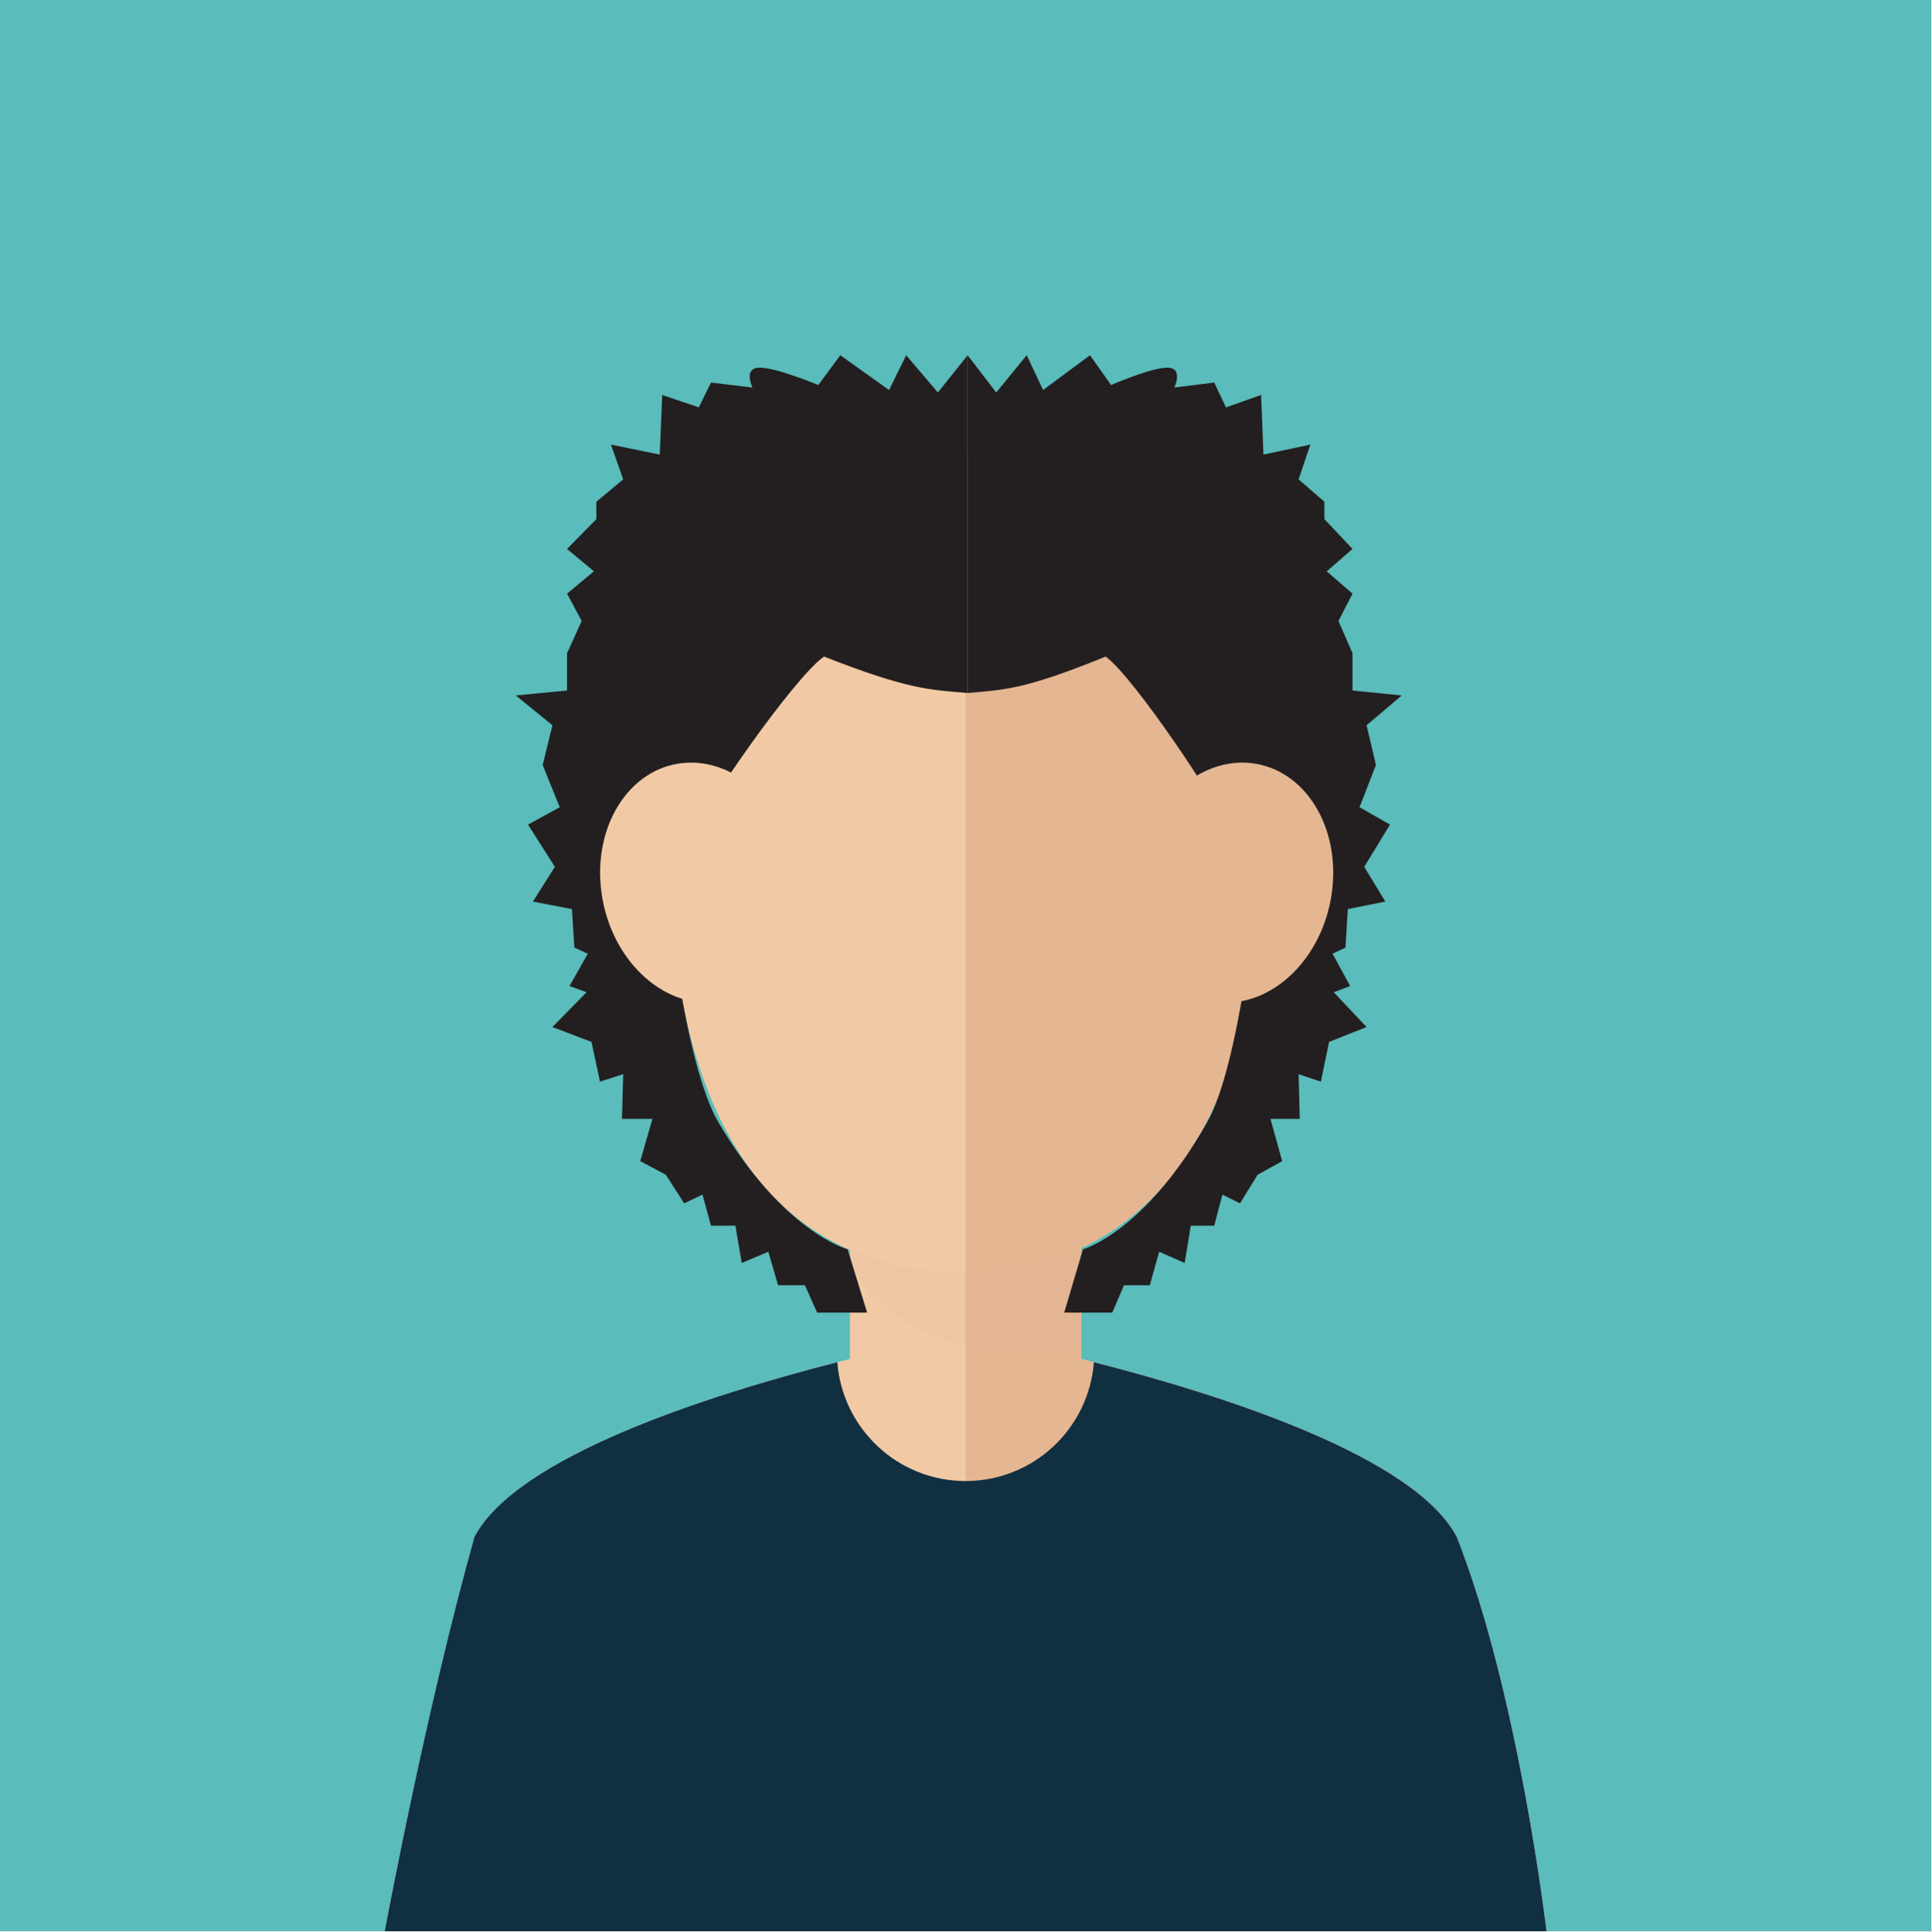
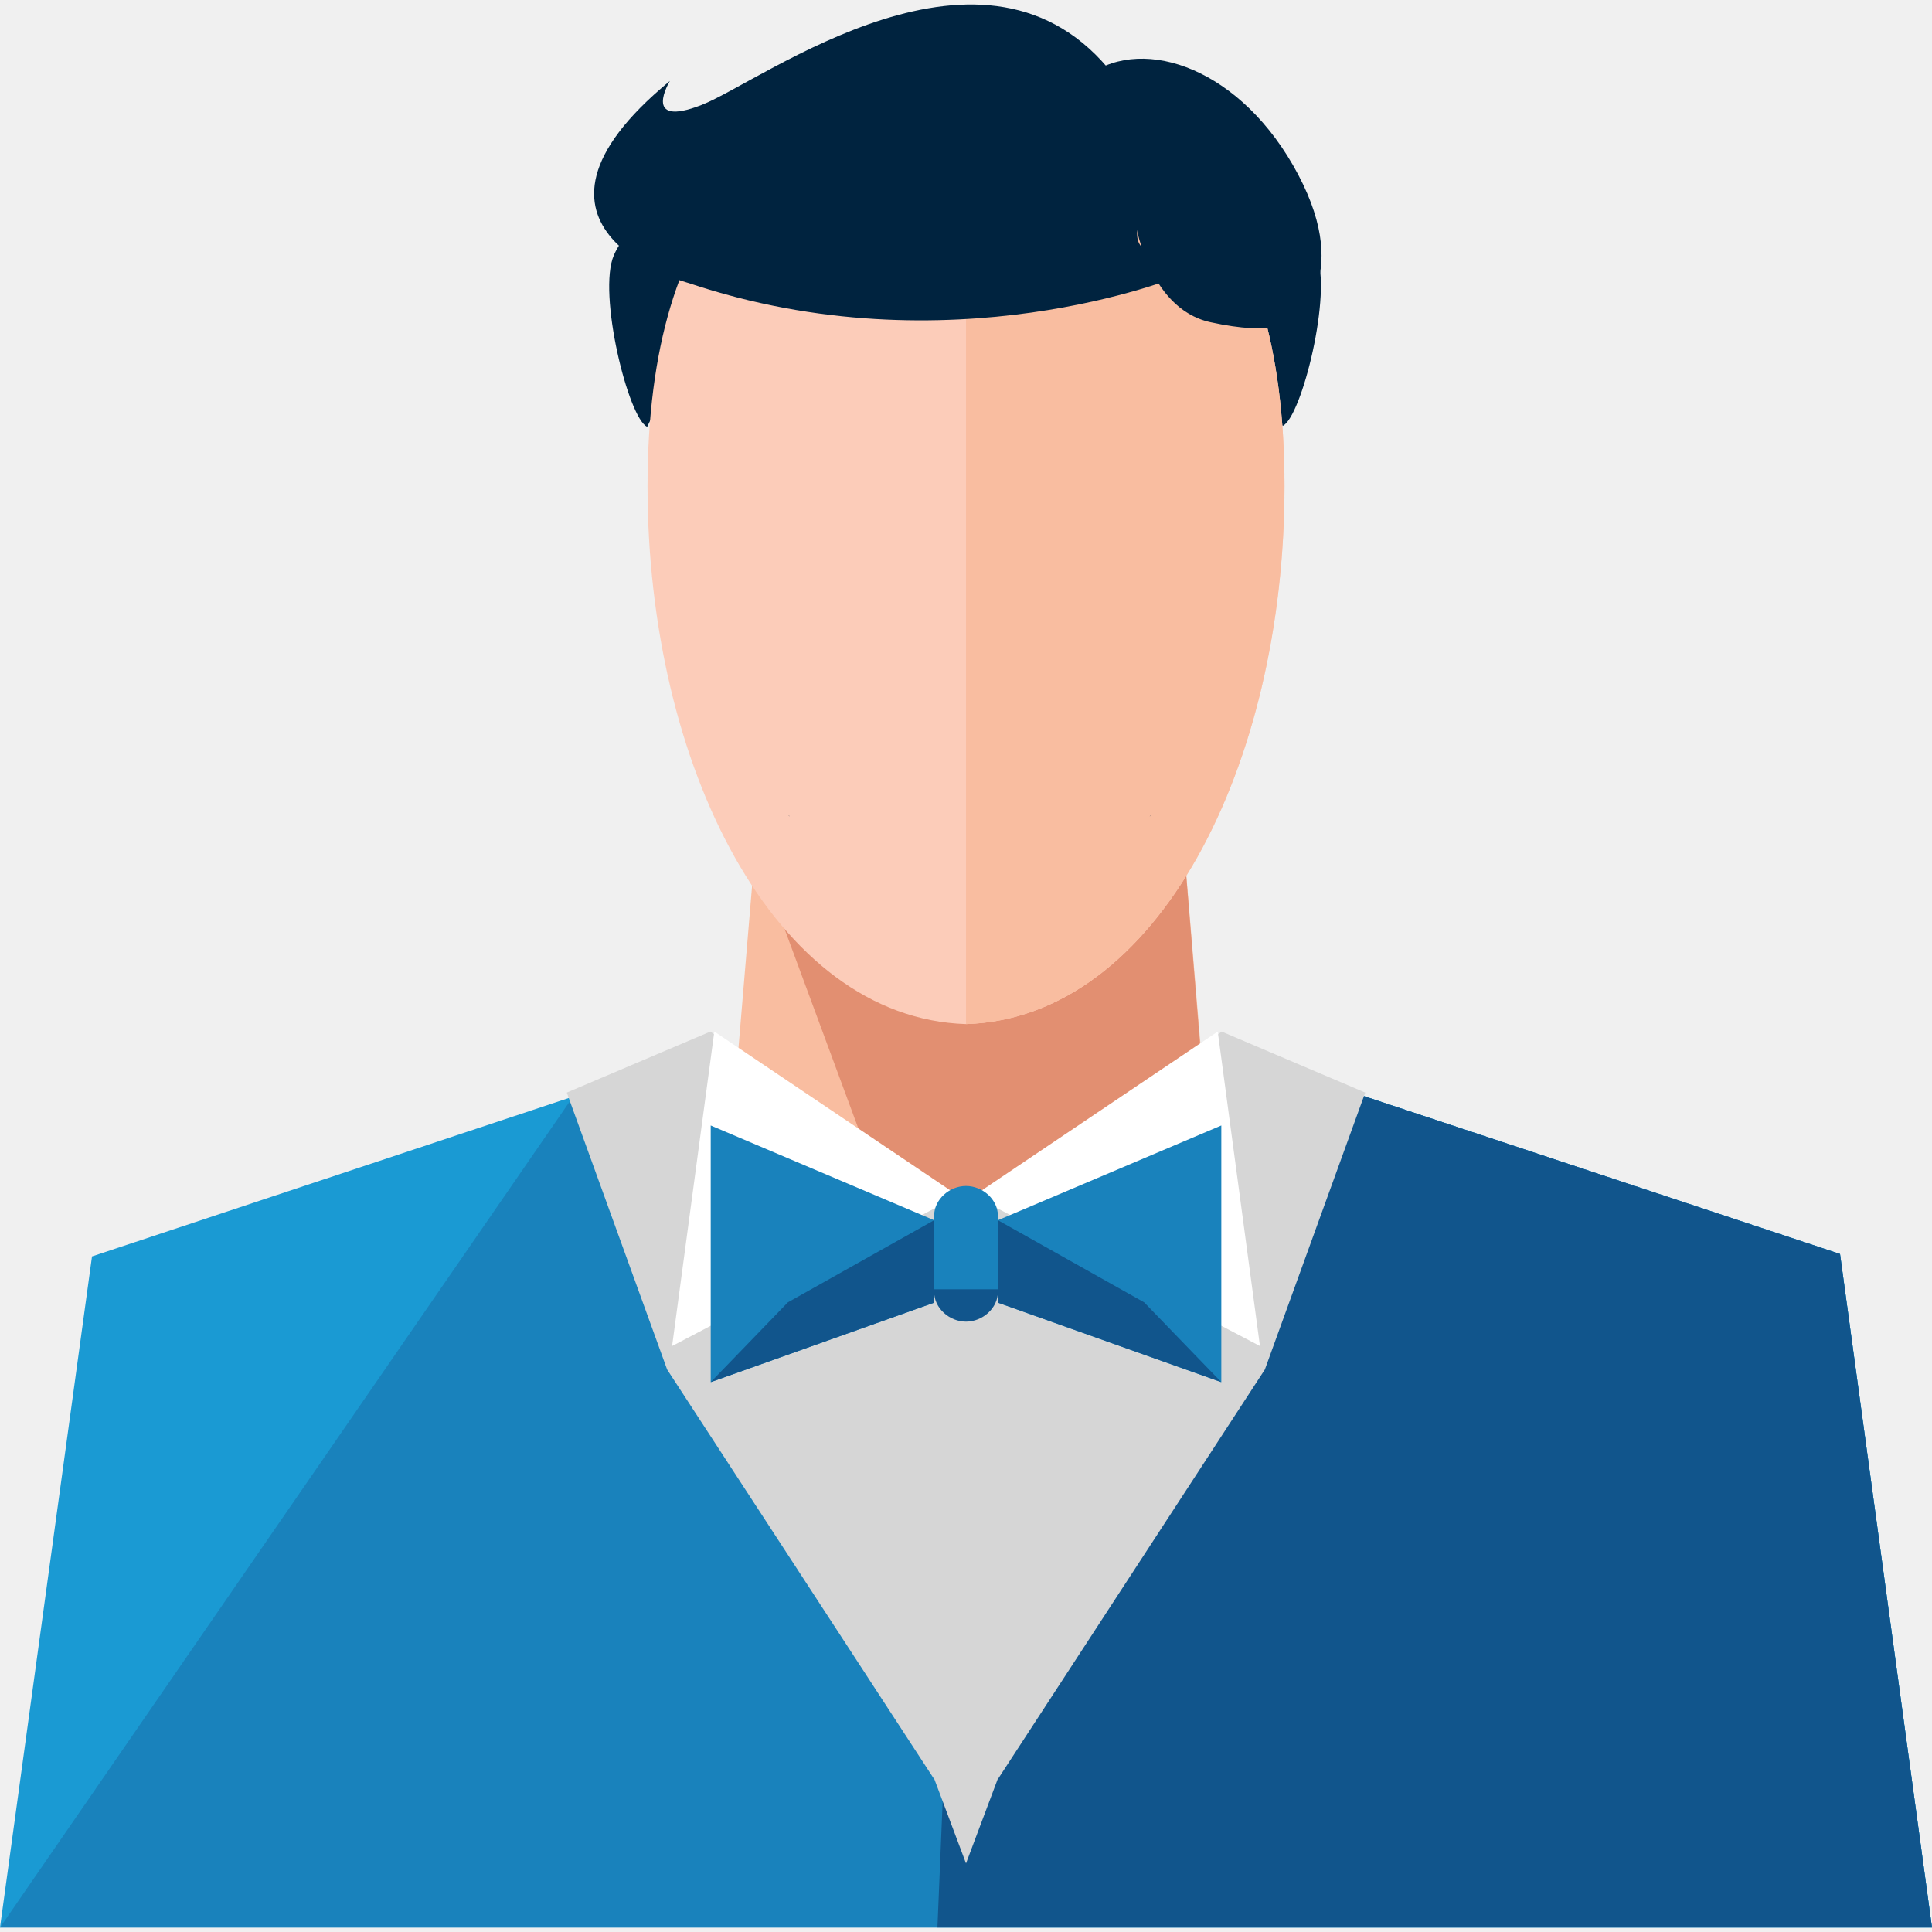
- <svg xmlns="http://www.w3.org/2000/svg" version="1.1" id="Layer_1" viewBox="0 0 145 145" xml:space="preserve">
-   <g id="men_5">
-     <rect style="fill:#5ABCBB;" width="145" height="145" />
-     <g>
-       <g>
-         <g>
-           <g>
-             <path style="fill:#F1C9A5;" d="M109.374,115.394c-4.964-9.396-36.875-15.292-36.875-15.292s-31.91,5.896-36.874,15.292       C31.957,128.433,28.888,145,28.888,145h43.611h43.612C116.112,145,114.04,127.236,109.374,115.394z" />
-             <path style="fill:#E4B692;" d="M72.499,100.102c0,0,31.911,5.896,36.875,15.292c4.665,11.842,6.737,29.606,6.737,29.606H72.499       V100.102z" />
-             <rect x="63.813" y="81" style="fill:#F1C9A5;" width="17.374" height="29.077" />
-             <rect x="72.499" y="81" style="fill:#E4B692;" width="8.688" height="29.077" />
-             <path style="opacity:0.1;fill:#DDAC8C;enable-background:new    ;" d="M63.813,94.474c1.563,4.485,7.868,7.057,12.499,7.057       c1.676,0,3.306-0.281,4.875-0.795V81H63.813V94.474z" />
-             <path style="fill:#F1C9A5;" d="M94.837,62.653c0-18.162-10.001-28.489-22.338-28.489c-12.336,0-22.337,10.327-22.337,28.489       c0,24.428,10.001,32.886,22.337,32.886C84.837,95.539,94.837,86.063,94.837,62.653z" />
-             <path style="fill:#F1C9A5;" d="M94.837,62.653c0-18.162-10.001-28.489-22.338-28.489c-12.336,0-22.337,10.327-22.337,28.489       c0,24.428,10.001,32.886,22.337,32.886C84.837,95.539,94.837,86.063,94.837,62.653z" />
-             <path style="fill:#F1C9A5;" d="M45.161,67.031c-0.684-4.957,2.046-9.318,6.092-9.74c4.053-0.422,7.888,3.259,8.567,8.216       c0.683,4.953-2.053,9.315-6.1,9.739C49.671,75.665,45.84,71.988,45.161,67.031z" />
-             <path style="fill:#E4B692;" d="M94.837,62.653c0-18.162-10.001-28.489-22.338-28.489v61.375       C84.837,95.539,94.837,86.063,94.837,62.653z" />
-             <path style="fill:#102F41;" d="M109.374,115.394c-3.181-6.021-17.418-10.601-27.242-13.117       c-0.382,4.99-4.545,8.923-9.633,8.923c-5.088,0-9.25-3.933-9.632-8.923c-9.824,2.516-24.061,7.096-27.242,13.117       C31.957,128.433,28.888,145,28.888,145h43.611h43.612C116.112,145,114.04,127.236,109.374,115.394z" />
-           </g>
-         </g>
-       </g>
-       <path style="fill:#231F20;" d="M53.941,84.27c4.859,8.252,9.698,9.528,9.698,9.528l1.466,4.755H63h-1.65l-0.915-2.051H58.42    l-0.733-2.517l-1.996,0.839l-0.475-2.797h-1.833l-0.641-2.331l-1.374,0.653l-1.374-2.145l-1.923-1.025l0.916-3.17h-2.289    l0.092-3.357l-1.741,0.56l-0.641-2.983l-2.931-1.119l2.564-2.611l-1.282-0.466l1.373-2.423l-1.007-0.466l-0.184-2.891l-2.93-0.559    l1.649-2.611l-2.016-3.17l2.382-1.306l-1.282-3.169l0.732-2.984l-2.747-2.238l3.846-0.372v-2.797l1.1-2.424l-1.1-2.051    l2.016-1.678l-2.016-1.679l2.198-2.238v-1.305l2.016-1.678l-0.916-2.611l3.662,0.746l0.184-4.475l2.748,0.932l0.915-1.864    l3.114,0.373c0,0-0.732-1.492,0.549-1.492c1.282,0,4.397,1.306,4.397,1.306l1.648-2.238l3.663,2.611l1.283-2.611l2.381,2.797    l2.234-2.797c0,0,0,15.664,0,25.36c-2.895-0.248-4.433-0.248-10.782-2.735c-2.197,1.492-9.28,11.686-9.28,12.68    s-1.222,11.189-1.222,11.189l-1.274-6.08C50.093,67.081,51.363,79.891,53.941,84.27z" />
-       <path style="fill:#231F20;" d="M90.629,84.27c-4.669,8.252-9.318,9.528-9.318,9.528l-1.408,4.755h2.022h1.585l0.88-2.051h1.937    l0.703-2.517l1.919,0.839l0.457-2.797h1.761l0.615-2.331l1.32,0.653l1.32-2.145l1.848-1.025l-0.88-3.17h2.199l-0.088-3.357    l1.673,0.56l0.615-2.983l2.816-1.119l-2.465-2.611l1.233-0.466l-1.32-2.423l0.968-0.466l0.177-2.891l2.814-0.559l-1.584-2.611    l1.937-3.17l-2.288-1.306l1.231-3.169l-0.703-2.984l2.64-2.238l-3.695-0.372v-2.797l-1.057-2.424l1.057-2.051l-1.937-1.678    l1.937-1.679l-2.112-2.238v-1.305l-1.936-1.678l0.881-2.611l-3.52,0.746l-0.177-4.475l-2.64,0.932l-0.88-1.864l-2.992,0.373    c0,0,0.704-1.492-0.527-1.492c-1.232,0-4.225,1.306-4.225,1.306l-1.584-2.238l-3.52,2.611l-1.232-2.611l-2.288,2.797l-2.146-2.797    c0,0,0,15.664,0,25.36c2.78-0.248,4.259-0.248,10.359-2.735c2.112,1.492,8.917,11.686,8.917,12.68s1.174,11.189,1.174,11.189    l1.225-6.08C94.327,67.081,93.107,79.891,90.629,84.27z" />
-       <path style="fill:#F1C9A5;" d="M45.161,67.031c-0.684-4.957,2.046-9.318,6.092-9.74c4.053-0.422,7.888,3.259,8.567,8.216    c0.683,4.953-2.053,9.315-6.1,9.739C49.671,75.665,45.84,71.988,45.161,67.031z" />
-       <path style="fill:#E4B692;" d="M91.438,75.246c-4.05-0.424-6.783-4.787-6.098-9.739c0.677-4.957,4.513-8.638,8.563-8.216    c4.047,0.422,6.777,4.783,6.094,9.74C99.318,71.988,95.487,75.665,91.438,75.246z" />
-     </g>
+ <svg xmlns="http://www.w3.org/2000/svg" height="800px" width="800px" version="1.1" id="Layer_1" viewBox="0 0 484.328 484.328" xml:space="preserve">
+   <path style="fill:#1A9AD3;" d="M461.272,314.359L339.72,274.055l0.224,1.152h-18.688c-12.552,16-43.16,37.776-79.088,37.776  c-35.944,0-66.536-21.776-79.088-37.776h-18.688l0.216-0.624L23.064,314.967L0,483.207h30.736h156.736H235h14.328h49.736h154.528  h30.736L461.272,314.359z" />
+   <g>
+     <path style="fill:#00233F;" d="M162.24,106.991c-4.72-2.08-12.496-33.536-8.344-43.024c4.168-9.496,11.408-6.768,16.096-4.68   c4.752,2.072,8.672,22.672,1.032,29.672" />
+     <path style="fill:#00233F;" d="M321.536,106.783c4.752-2.096,12.592-33.544,8.424-43.024c-4.16-9.48-11.344-6.744-16.096-4.656   c-4.72,2.096-8.672,22.712-1.032,29.68" />
  </g>
+   <path style="fill:#1982BC;" d="M461.272,314.359L339.72,274.055l0.224,1.152h-18.688c-12.552,16-43.16,37.776-79.088,37.776  c-35.944,0-66.536-21.776-79.088-37.776h-18.688l0.216-1.672L0,483.207h30.736h156.736H235h14.328h49.736h154.528h30.736  L461.272,314.359z" />
+   <path style="fill:#11558C;" d="M461.272,314.359L339.72,274.055l0.224,1.152h-18.688c-12.552,16-43.16,35.512-79.088,35.512  L235,483.207h14.328h49.736h154.528h30.736L461.272,314.359z" />
+   <polygon style="fill:#F9BDA0;" points="303.408,291.207 182.736,291.207 190.792,195.207 295.368,195.207 " />
+   <polygon style="fill:#E28F71;" points="303.424,293.255 255.616,392.231 182.752,195.207 295.376,195.207 " />
+   <polygon style="fill:#D6D6D6;" points="305.336,299.007 242.168,467.135 179,299.007 242.176,299.679 " />
+   <path style="fill:#FCCCB9;" d="M322.008,121.871c0-70.032-31.84-98.368-79.84-98.648v-0.032v0.016v-0.016v0.032  c-48,0.28-79.84,28.616-79.84,98.648s31.84,133.352,79.84,134.856v0.144v-0.072v0.072v-0.144  C290.168,255.223,322.008,191.903,322.008,121.871z" />
+   <path style="fill:#F9BDA0;" d="M242.168,259.207v-2.336v-0.072v0.072v-0.144c48-1.504,79.84-64.832,79.84-134.856  s-31.84-98.368-79.84-98.648v-0.032v0.016v-0.016v4.016" />
+   <g>
+     <path style="fill:#00233F;" d="M197.976,204.695c-0.2-0.224-0.312-0.376-0.312-0.376S197.736,204.535,197.976,204.695z" />
+     <path style="fill:#00233F;" d="M288.192,204.695c0.2-0.224,0.312-0.376,0.312-0.376S288.424,204.535,288.192,204.695z" />
+   </g>
+   <g>
+     <path style="fill:#00233F;" d="M295.44,69.279c0,0-57.504,23.672-122.832,1.672c0,0-50-13.328-4.672-50.664c0,0-7.328,12,8,6   c15.344-6,71.344-48.672,103.344-7.336c19.384,25.048-5.088,44.216,12.656,44.664C298.44,63.775,295.44,69.279,295.44,69.279z" />
+     <path style="fill:#00233F;" d="M284.44,54.775c0,0,3,22.496,19,26s20.496,0,20.496,0s15.504-10.496,1.504-37s-38.496-35-52.496-25   S284.44,54.775,284.44,54.775z" />
+   </g>
+   <polygon style="fill:#D6D6D6;" points="178.088,258.599 142.088,273.895 167.24,343.319 234.168,445.991 234.168,299.783 " />
+   <polygon style="fill:#FFFFFF;" points="179.072,258.599 240.264,299.783 168.488,337.439 " />
+   <polygon style="fill:#D6D6D6;" points="306.248,258.599 342.248,273.895 317.088,343.319 250.168,445.991 250.168,299.783 " />
+   <polygon style="fill:#FFFFFF;" points="305.272,258.599 244.08,299.783 315.856,337.439 " />
+   <path style="fill:#11558C;" d="M250.168,307.207v16.608c0,4.144-3.856,7.504-8,7.504l0,0c-4.144,0-8-3.36-8-7.504v-16.608" />
+   <polygon style="fill:#1982BC;" points="234.168,326.567 234.168,305.895 178.168,282.143 178.168,346.487 " />
+   <polygon style="fill:#11558C;" points="234.168,326.567 234.168,305.895 197.504,326.487 178.168,346.487 " />
+   <polygon style="fill:#1982BC;" points="250.168,326.567 250.168,305.895 306.168,282.143 306.168,346.487 " />
+   <polygon style="fill:#11558C;" points="250.168,326.567 250.168,305.895 286.832,326.487 306.168,346.487 " />
+   <path style="fill:#1982BC;" d="M234.168,323.207v-18.392c0-4.144,3.856-7.504,8-7.504l0,0c4.144,0,8,3.36,8,7.504v18.392" />
</svg>
